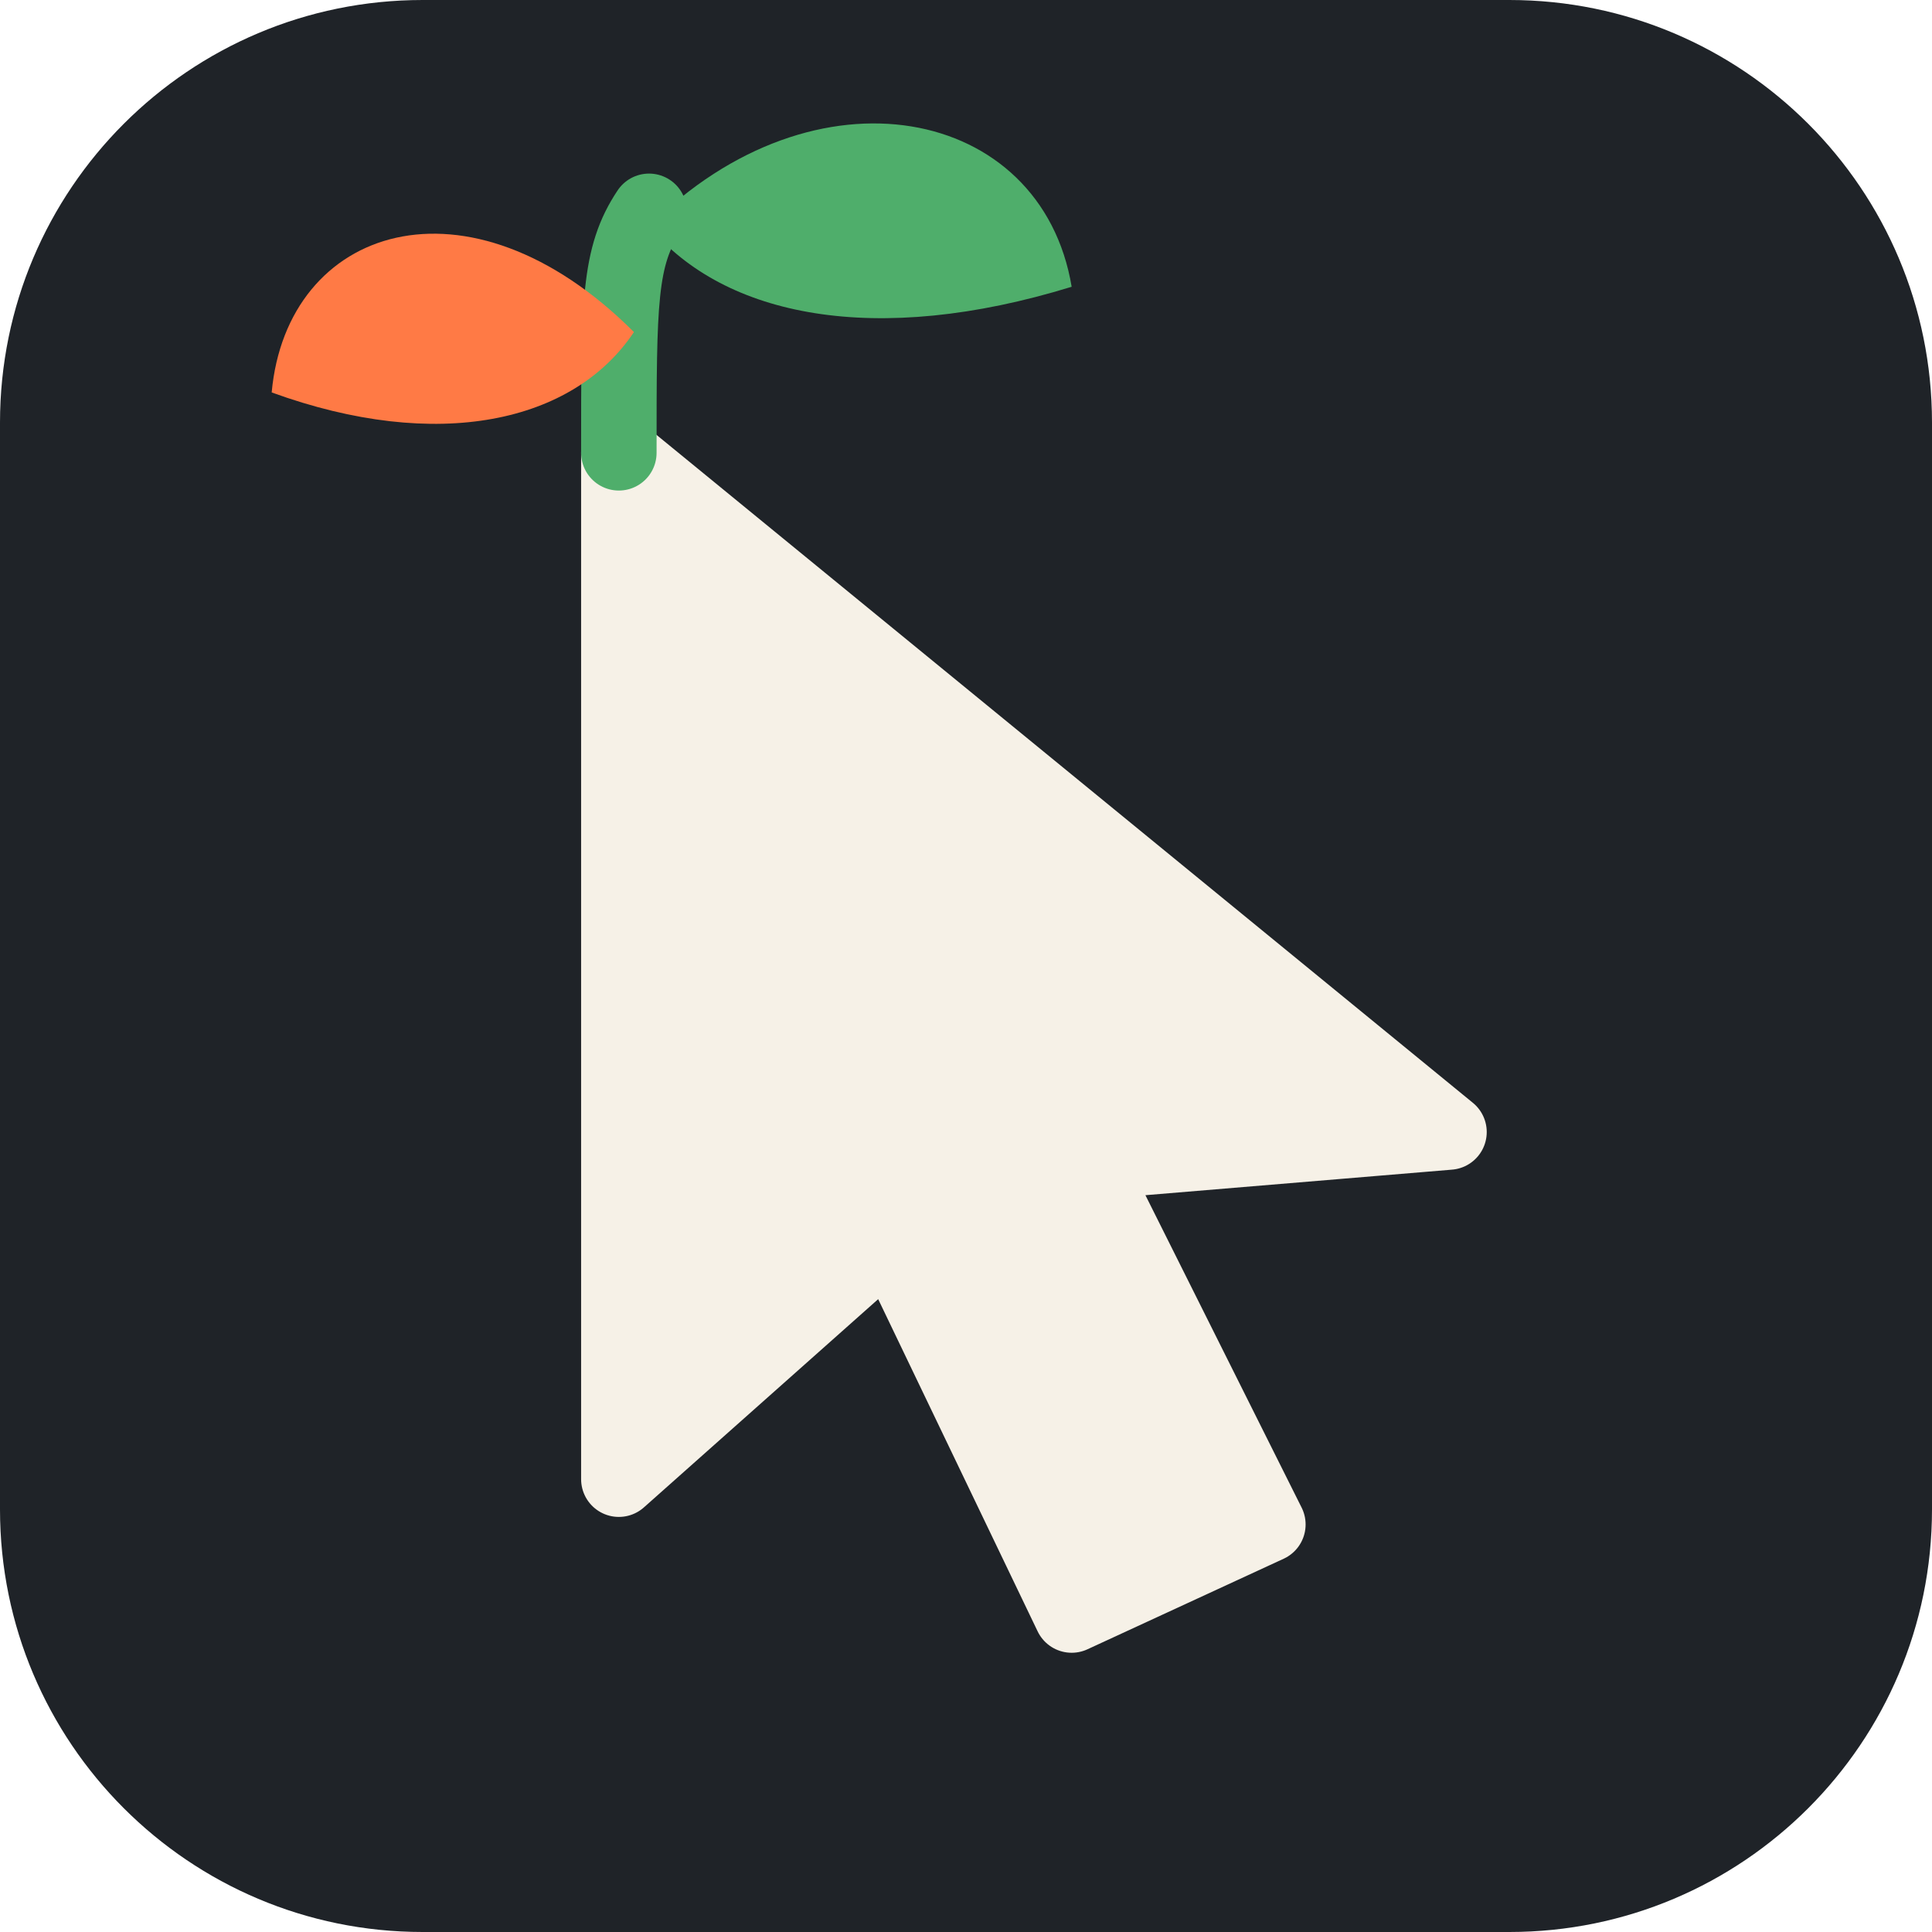
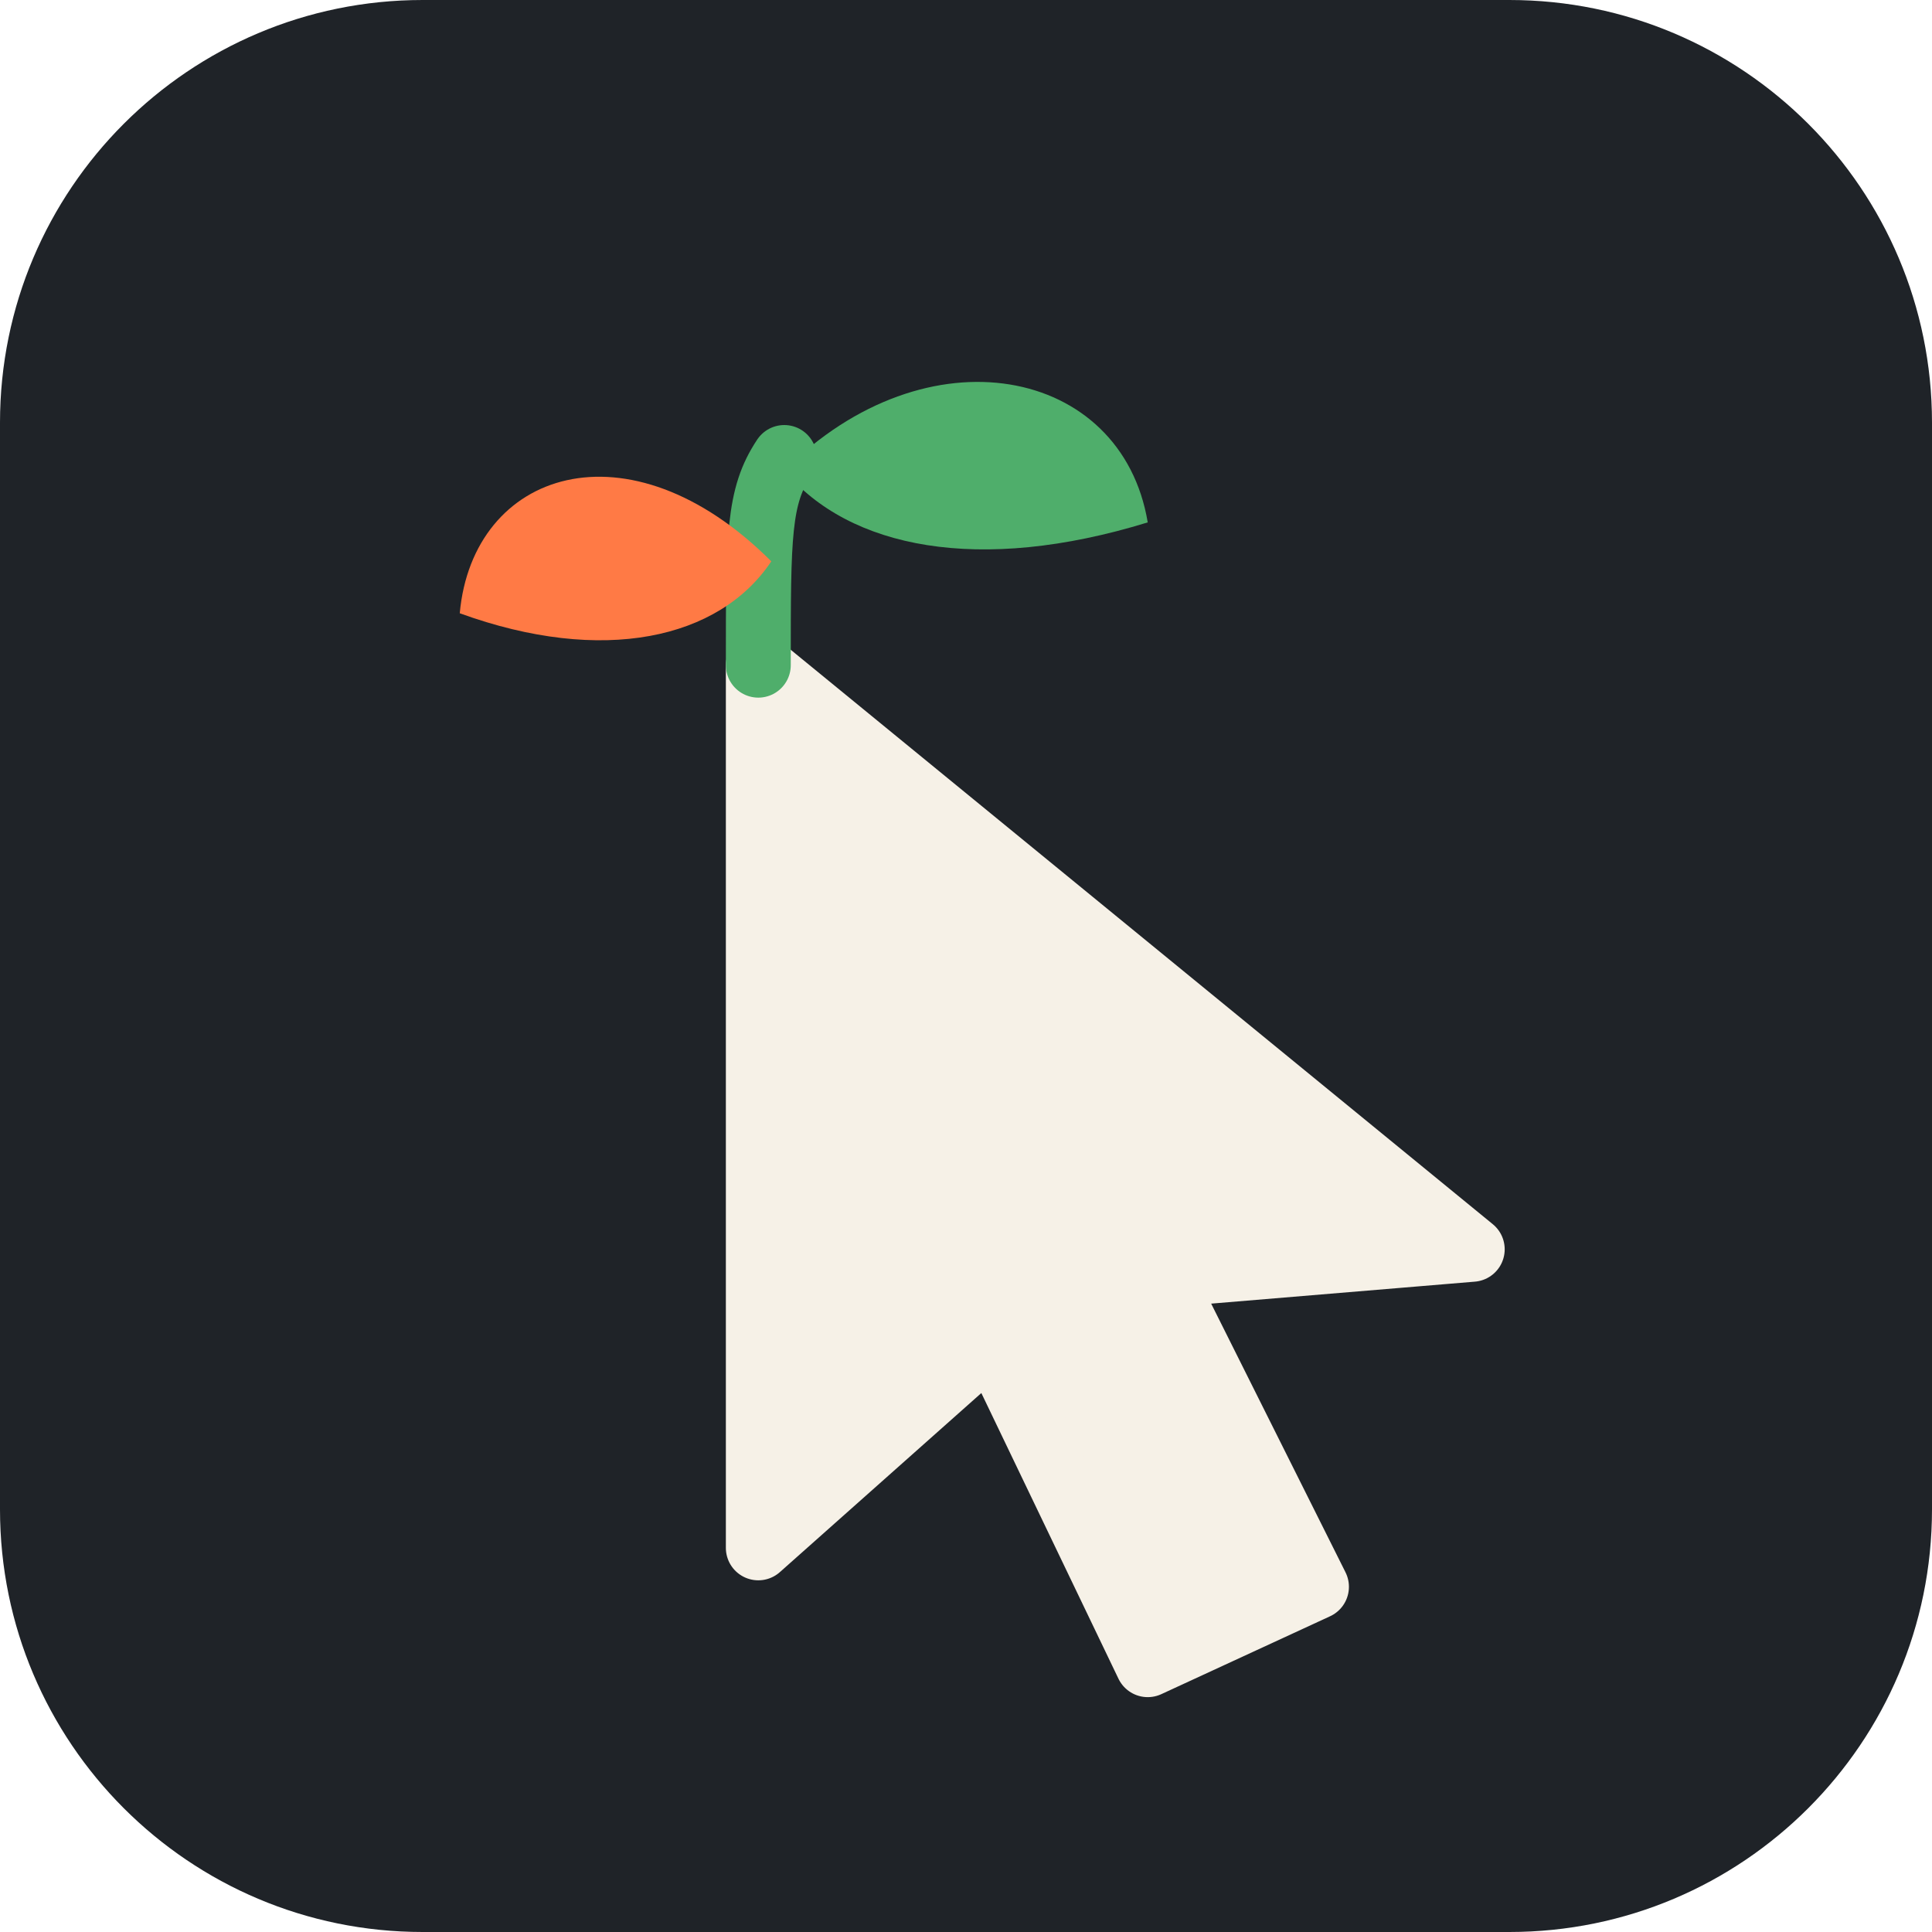
<svg xmlns="http://www.w3.org/2000/svg" viewBox="0 0 256 256" role="img" aria-label="canbec: a mouse pointer with a green sprout growing from its tip">
  <rect width="256" height="256" rx="56" fill="#1f2328" />
-   <path d="M82 60 L82 196 L118 164 L142 214 L168 202 L144 154 L192 150 Z" fill="#f6f1e7" stroke="#f6f1e7" stroke-width="10" stroke-linejoin="round" />
-   <path d="M82 60 C82 40 82 34 86 28" stroke="#4fae6b" stroke-width="10" stroke-linecap="round" fill="none" />
-   <path d="M86 30 C108 8 138 14 142 38 C116 46 96 42 86 30Z" fill="#4fae6b" />
-   <path d="M84 44 C62 22 38 30 36 52 C58 60 76 56 84 44Z" fill="#ff7a45" />
+   <g transform="translate(128 132) scale(0.86) translate(-114 -111)">
+     <path d="M82 60 L82 196 L118 164 L142 214 L168 202 L144 154 L192 150 Z" fill="#f6f1e7" stroke="#f6f1e7" stroke-width="10" stroke-linejoin="round" />
+     <path d="M82 60 C82 40 82 34 86 28" stroke="#4fae6b" stroke-width="10" stroke-linecap="round" fill="none" />
+     <path d="M86 30 C108 8 138 14 142 38 C116 46 96 42 86 30Z" fill="#4fae6b" />
+     <path d="M84 44 C62 22 38 30 36 52 C58 60 76 56 84 44Z" fill="#ff7a45" />
+   </g>
</svg>
